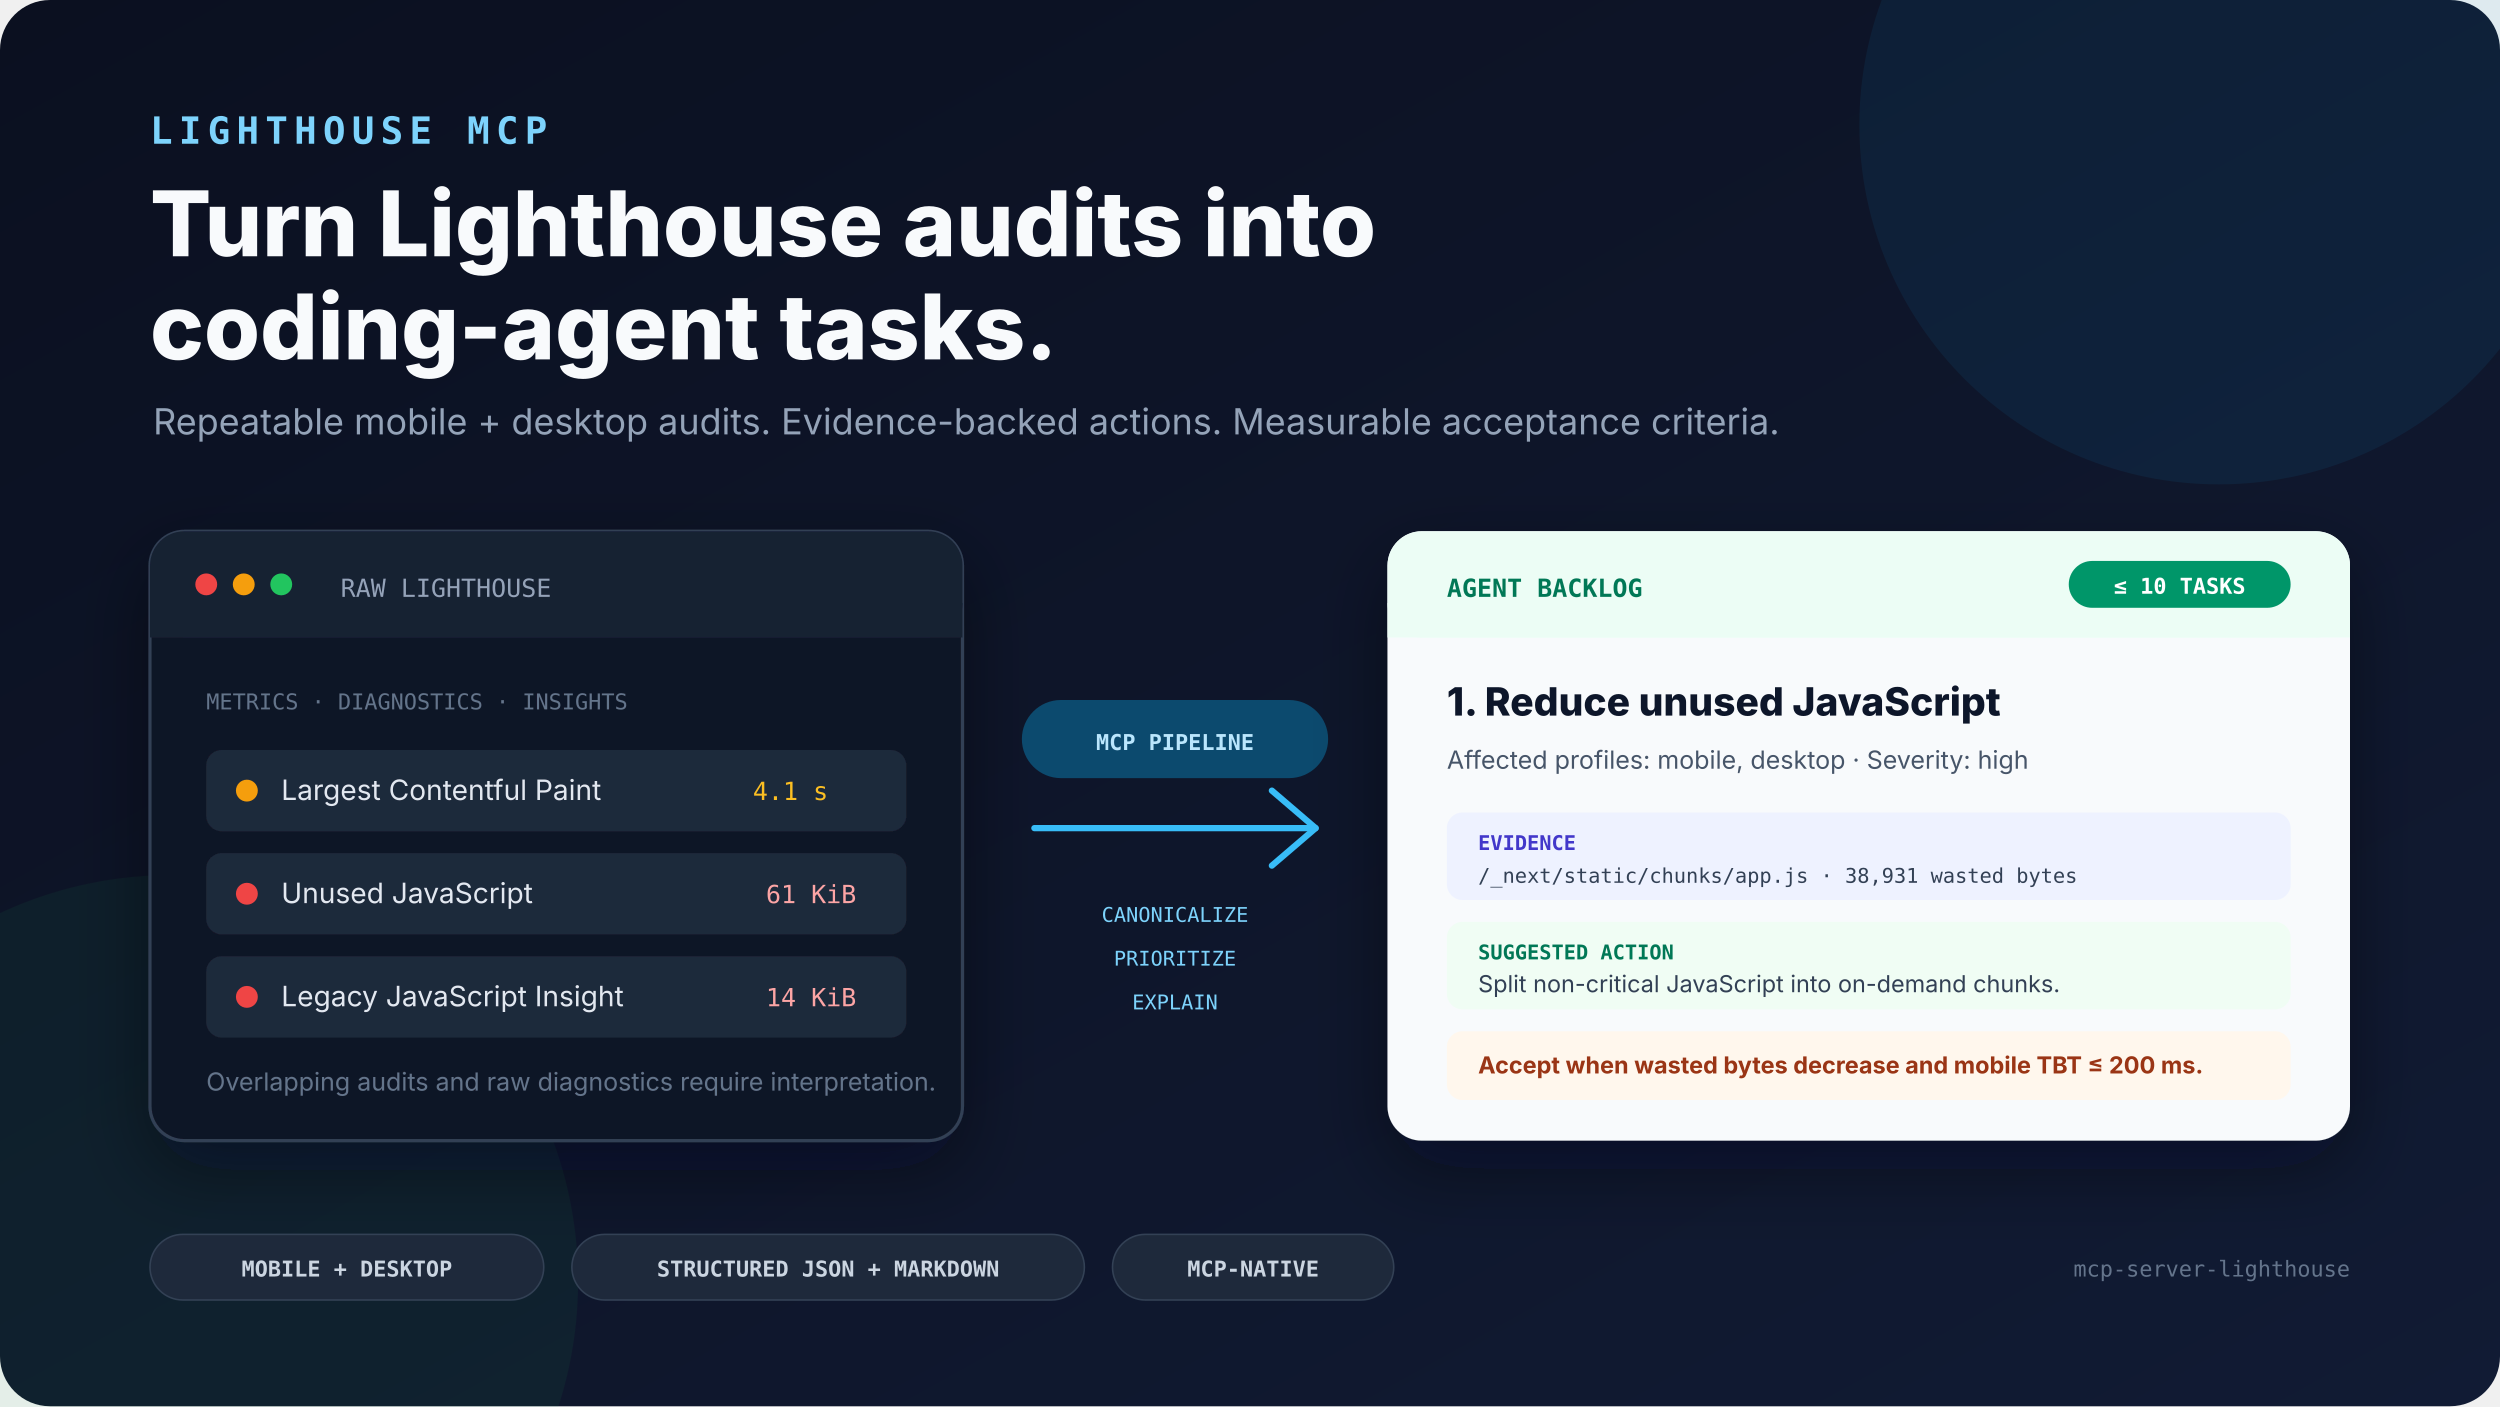
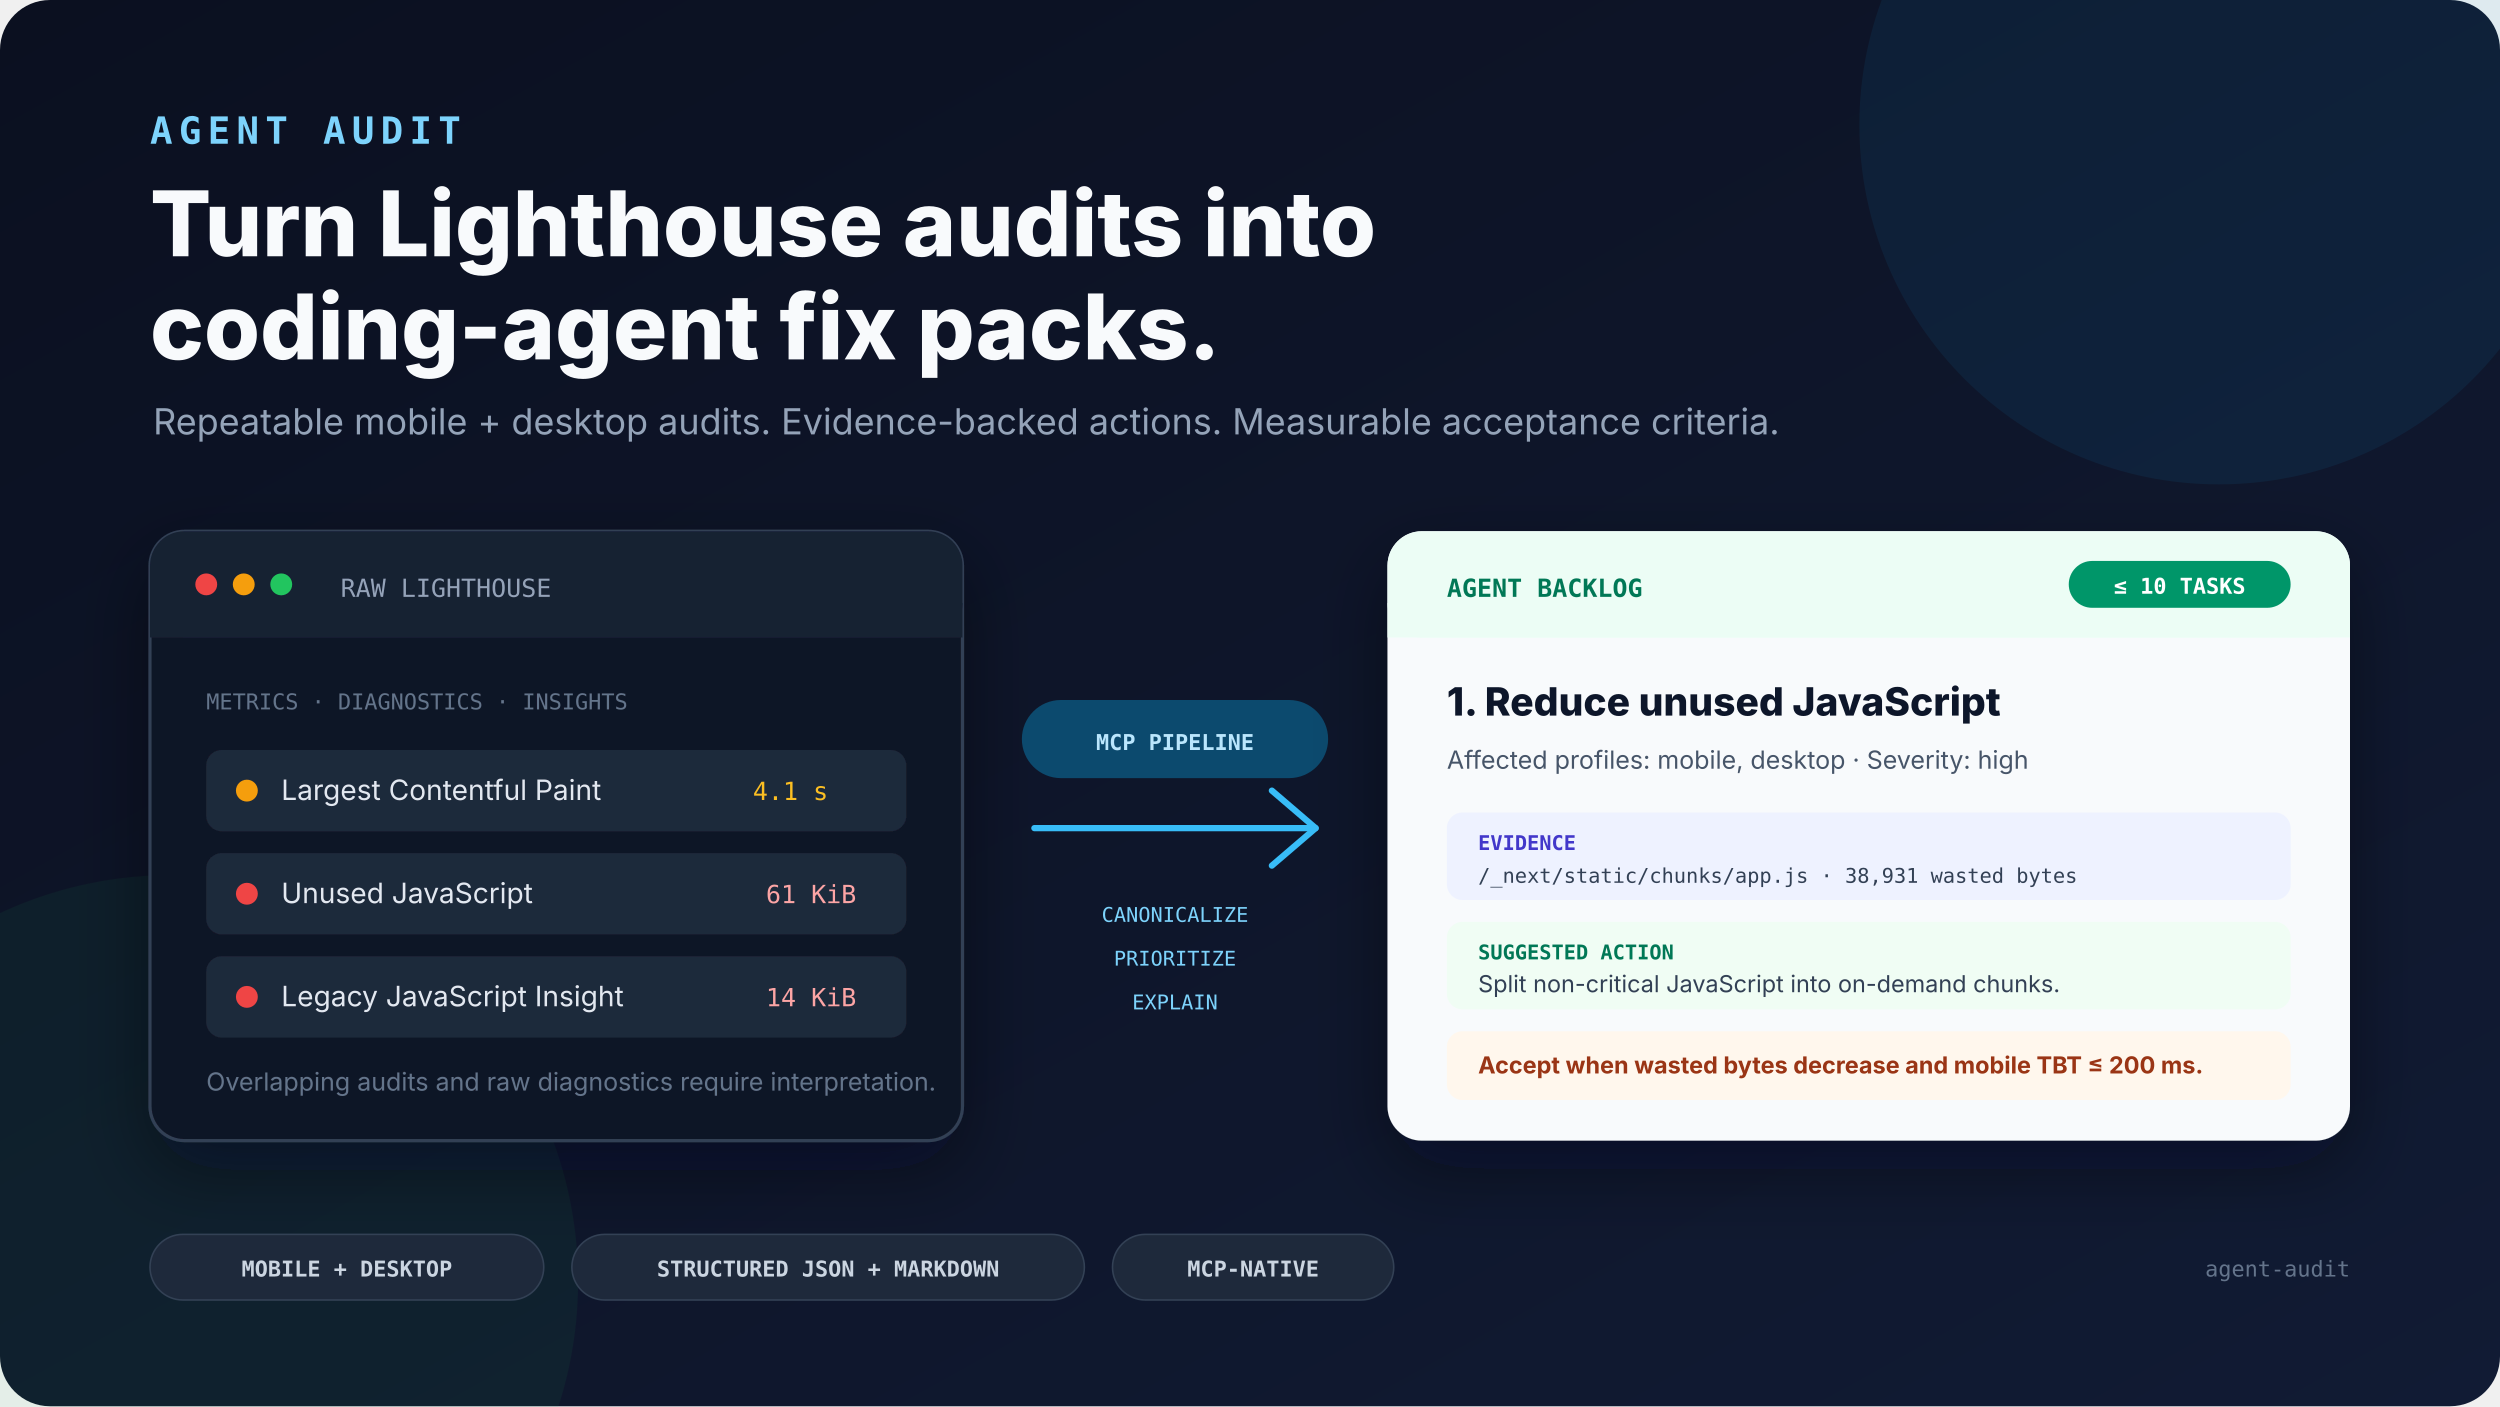
<svg xmlns="http://www.w3.org/2000/svg" width="1600" height="900" viewBox="0 0 1600 900" role="img" aria-labelledby="title description">
  <defs>
    <linearGradient id="background" x1="0" y1="0" x2="1" y2="1">
      <stop offset="0" stop-color="#0b1020" />
      <stop offset="1" stop-color="#111b34" />
    </linearGradient>
    <filter id="shadow" x="-20%" y="-20%" width="140%" height="140%">
      <feDropShadow dx="0" dy="18" stdDeviation="24" flood-color="#020617" flood-opacity=".42" />
    </filter>
  </defs>
  <rect width="1600" height="900" rx="32" fill="url(#background)" />
  <circle cx="1420" cy="80" r="230" fill="#0ea5e9" opacity=".08" />
  <circle cx="110" cy="820" r="260" fill="#22c55e" opacity=".06" />
-   <text x="96" y="92" fill="#7dd3fc" font-family="ui-monospace, SFMono-Regular, Menlo, monospace" font-size="24" font-weight="700" letter-spacing="4">LIGHTHOUSE MCP</text>
+   <text x="96" y="92" fill="#7dd3fc" font-family="ui-monospace, SFMono-Regular, Menlo, monospace" font-size="24" font-weight="700" letter-spacing="4">AGENT AUDIT</text>
  <text x="96" y="164" fill="#f8fafc" font-family="Inter, ui-sans-serif, system-ui, sans-serif" font-size="58" font-weight="800">Turn Lighthouse audits into</text>
-   <text x="96" y="230" fill="#f8fafc" font-family="Inter, ui-sans-serif, system-ui, sans-serif" font-size="58" font-weight="800">coding-agent tasks.</text>
+   <text x="96" y="230" fill="#f8fafc" font-family="Inter, ui-sans-serif, system-ui, sans-serif" font-size="58" font-weight="800">coding-agent fix packs.</text>
  <text x="98" y="278" fill="#94a3b8" font-family="Inter, ui-sans-serif, system-ui, sans-serif" font-size="23">Repeatable mobile + desktop audits. Evidence-backed actions. Measurable acceptance criteria.</text>
  <g filter="url(#shadow)">
    <rect x="96" y="340" width="520" height="390" rx="22" fill="#111827" stroke="#334155" stroke-width="2" />
    <rect x="96" y="340" width="520" height="68" rx="22" fill="#172033" />
    <rect x="96" y="386" width="520" height="22" fill="#172033" />
    <circle cx="132" cy="374" r="7" fill="#ef4444" />
    <circle cx="156" cy="374" r="7" fill="#f59e0b" />
    <circle cx="180" cy="374" r="7" fill="#22c55e" />
    <text x="218" y="382" fill="#94a3b8" font-family="ui-monospace, SFMono-Regular, Menlo, monospace" font-size="16">RAW LIGHTHOUSE</text>
    <text x="132" y="454" fill="#64748b" font-family="ui-monospace, SFMono-Regular, Menlo, monospace" font-size="14">METRICS · DIAGNOSTICS · INSIGHTS</text>
    <rect x="132" y="480" width="448" height="52" rx="10" fill="#1e293b" />
    <circle cx="158" cy="506" r="7" fill="#f59e0b" />
    <text x="180" y="512" fill="#e2e8f0" font-family="Inter, ui-sans-serif, system-ui, sans-serif" font-size="18">Largest Contentful Paint</text>
    <text x="530" y="512" fill="#fbbf24" text-anchor="end" font-family="ui-monospace, SFMono-Regular, Menlo, monospace" font-size="16">4.1 s</text>
    <rect x="132" y="546" width="448" height="52" rx="10" fill="#1e293b" />
    <circle cx="158" cy="572" r="7" fill="#ef4444" />
    <text x="180" y="578" fill="#e2e8f0" font-family="Inter, ui-sans-serif, system-ui, sans-serif" font-size="18">Unused JavaScript</text>
    <text x="548" y="578" fill="#fca5a5" text-anchor="end" font-family="ui-monospace, SFMono-Regular, Menlo, monospace" font-size="16">61 KiB</text>
    <rect x="132" y="612" width="448" height="52" rx="10" fill="#1e293b" />
    <circle cx="158" cy="638" r="7" fill="#ef4444" />
    <text x="180" y="644" fill="#e2e8f0" font-family="Inter, ui-sans-serif, system-ui, sans-serif" font-size="18">Legacy JavaScript Insight</text>
    <text x="548" y="644" fill="#fca5a5" text-anchor="end" font-family="ui-monospace, SFMono-Regular, Menlo, monospace" font-size="16">14 KiB</text>
    <text x="132" y="698" fill="#64748b" font-family="Inter, ui-sans-serif, system-ui, sans-serif" font-size="16">Overlapping audits and raw diagnostics require interpretation.</text>
  </g>
  <g>
    <path d="M662 530H842" stroke="#38bdf8" stroke-width="4" stroke-linecap="round" />
    <path d="M814 506L842 530L814 554" fill="none" stroke="#38bdf8" stroke-width="4" stroke-linecap="round" stroke-linejoin="round" />
    <rect x="654" y="448" width="196" height="50" rx="25" fill="#0c4a6e" />
    <text x="752" y="480" fill="#bae6fd" text-anchor="middle" font-family="ui-monospace, SFMono-Regular, Menlo, monospace" font-size="14" font-weight="700">MCP PIPELINE</text>
    <text x="752" y="590" fill="#7dd3fc" text-anchor="middle" font-family="ui-monospace, SFMono-Regular, Menlo, monospace" font-size="13">CANONICALIZE</text>
    <text x="752" y="618" fill="#7dd3fc" text-anchor="middle" font-family="ui-monospace, SFMono-Regular, Menlo, monospace" font-size="13">PRIORITIZE</text>
    <text x="752" y="646" fill="#7dd3fc" text-anchor="middle" font-family="ui-monospace, SFMono-Regular, Menlo, monospace" font-size="13">EXPLAIN</text>
  </g>
  <g filter="url(#shadow)">
    <rect x="888" y="340" width="616" height="390" rx="22" fill="#f8fafc" />
    <rect x="888" y="340" width="616" height="68" rx="22" fill="#ecfdf5" />
    <rect x="888" y="386" width="616" height="22" fill="#ecfdf5" />
    <text x="926" y="382" fill="#047857" font-family="ui-monospace, SFMono-Regular, Menlo, monospace" font-size="16" font-weight="700">AGENT BACKLOG</text>
    <rect x="1324" y="359" width="142" height="30" rx="15" fill="#059669" />
    <text x="1395" y="380" fill="#ffffff" text-anchor="middle" font-family="ui-monospace, SFMono-Regular, Menlo, monospace" font-size="14" font-weight="700">≤ 10 TASKS</text>
    <text x="926" y="458" fill="#0f172a" font-family="Inter, ui-sans-serif, system-ui, sans-serif" font-size="25" font-weight="800">1. Reduce unused JavaScript</text>
    <text x="926" y="492" fill="#475569" font-family="Inter, ui-sans-serif, system-ui, sans-serif" font-size="16">Affected profiles: mobile, desktop · Severity: high</text>
    <rect x="926" y="520" width="540" height="56" rx="10" fill="#eef2ff" />
    <text x="946" y="544" fill="#4338ca" font-family="ui-monospace, SFMono-Regular, Menlo, monospace" font-size="13" font-weight="700">EVIDENCE</text>
    <text x="946" y="565" fill="#334155" font-family="ui-monospace, SFMono-Regular, Menlo, monospace" font-size="13">/_next/static/chunks/app.js · 38,931 wasted bytes</text>
    <rect x="926" y="590" width="540" height="56" rx="10" fill="#f0fdf4" />
    <text x="946" y="614" fill="#047857" font-family="ui-monospace, SFMono-Regular, Menlo, monospace" font-size="13" font-weight="700">SUGGESTED ACTION</text>
    <text x="946" y="635" fill="#334155" font-family="Inter, ui-sans-serif, system-ui, sans-serif" font-size="15">Split non-critical JavaScript into on-demand chunks.</text>
    <rect x="926" y="660" width="540" height="44" rx="10" fill="#fff7ed" />
    <text x="946" y="687" fill="#9a3412" font-family="Inter, ui-sans-serif, system-ui, sans-serif" font-size="15" font-weight="700">Accept when wasted bytes decrease and mobile TBT ≤ 200 ms.</text>
  </g>
  <g>
    <rect x="96" y="790" width="252" height="42" rx="21" fill="#1e293b" stroke="#334155" />
    <text x="222" y="817" fill="#cbd5e1" text-anchor="middle" font-family="ui-monospace, SFMono-Regular, Menlo, monospace" font-size="14" font-weight="700">MOBILE + DESKTOP</text>
    <rect x="366" y="790" width="328" height="42" rx="21" fill="#1e293b" stroke="#334155" />
    <text x="530" y="817" fill="#cbd5e1" text-anchor="middle" font-family="ui-monospace, SFMono-Regular, Menlo, monospace" font-size="14" font-weight="700">STRUCTURED JSON + MARKDOWN</text>
    <rect x="712" y="790" width="180" height="42" rx="21" fill="#1e293b" stroke="#334155" />
    <text x="802" y="817" fill="#cbd5e1" text-anchor="middle" font-family="ui-monospace, SFMono-Regular, Menlo, monospace" font-size="14" font-weight="700">MCP-NATIVE</text>
-     <text x="1504" y="817" fill="#64748b" text-anchor="end" font-family="ui-monospace, SFMono-Regular, Menlo, monospace" font-size="14">mcp-server-lighthouse</text>
+     <text x="1504" y="817" fill="#64748b" text-anchor="end" font-family="ui-monospace, SFMono-Regular, Menlo, monospace" font-size="14">agent-audit</text>
  </g>
</svg>
